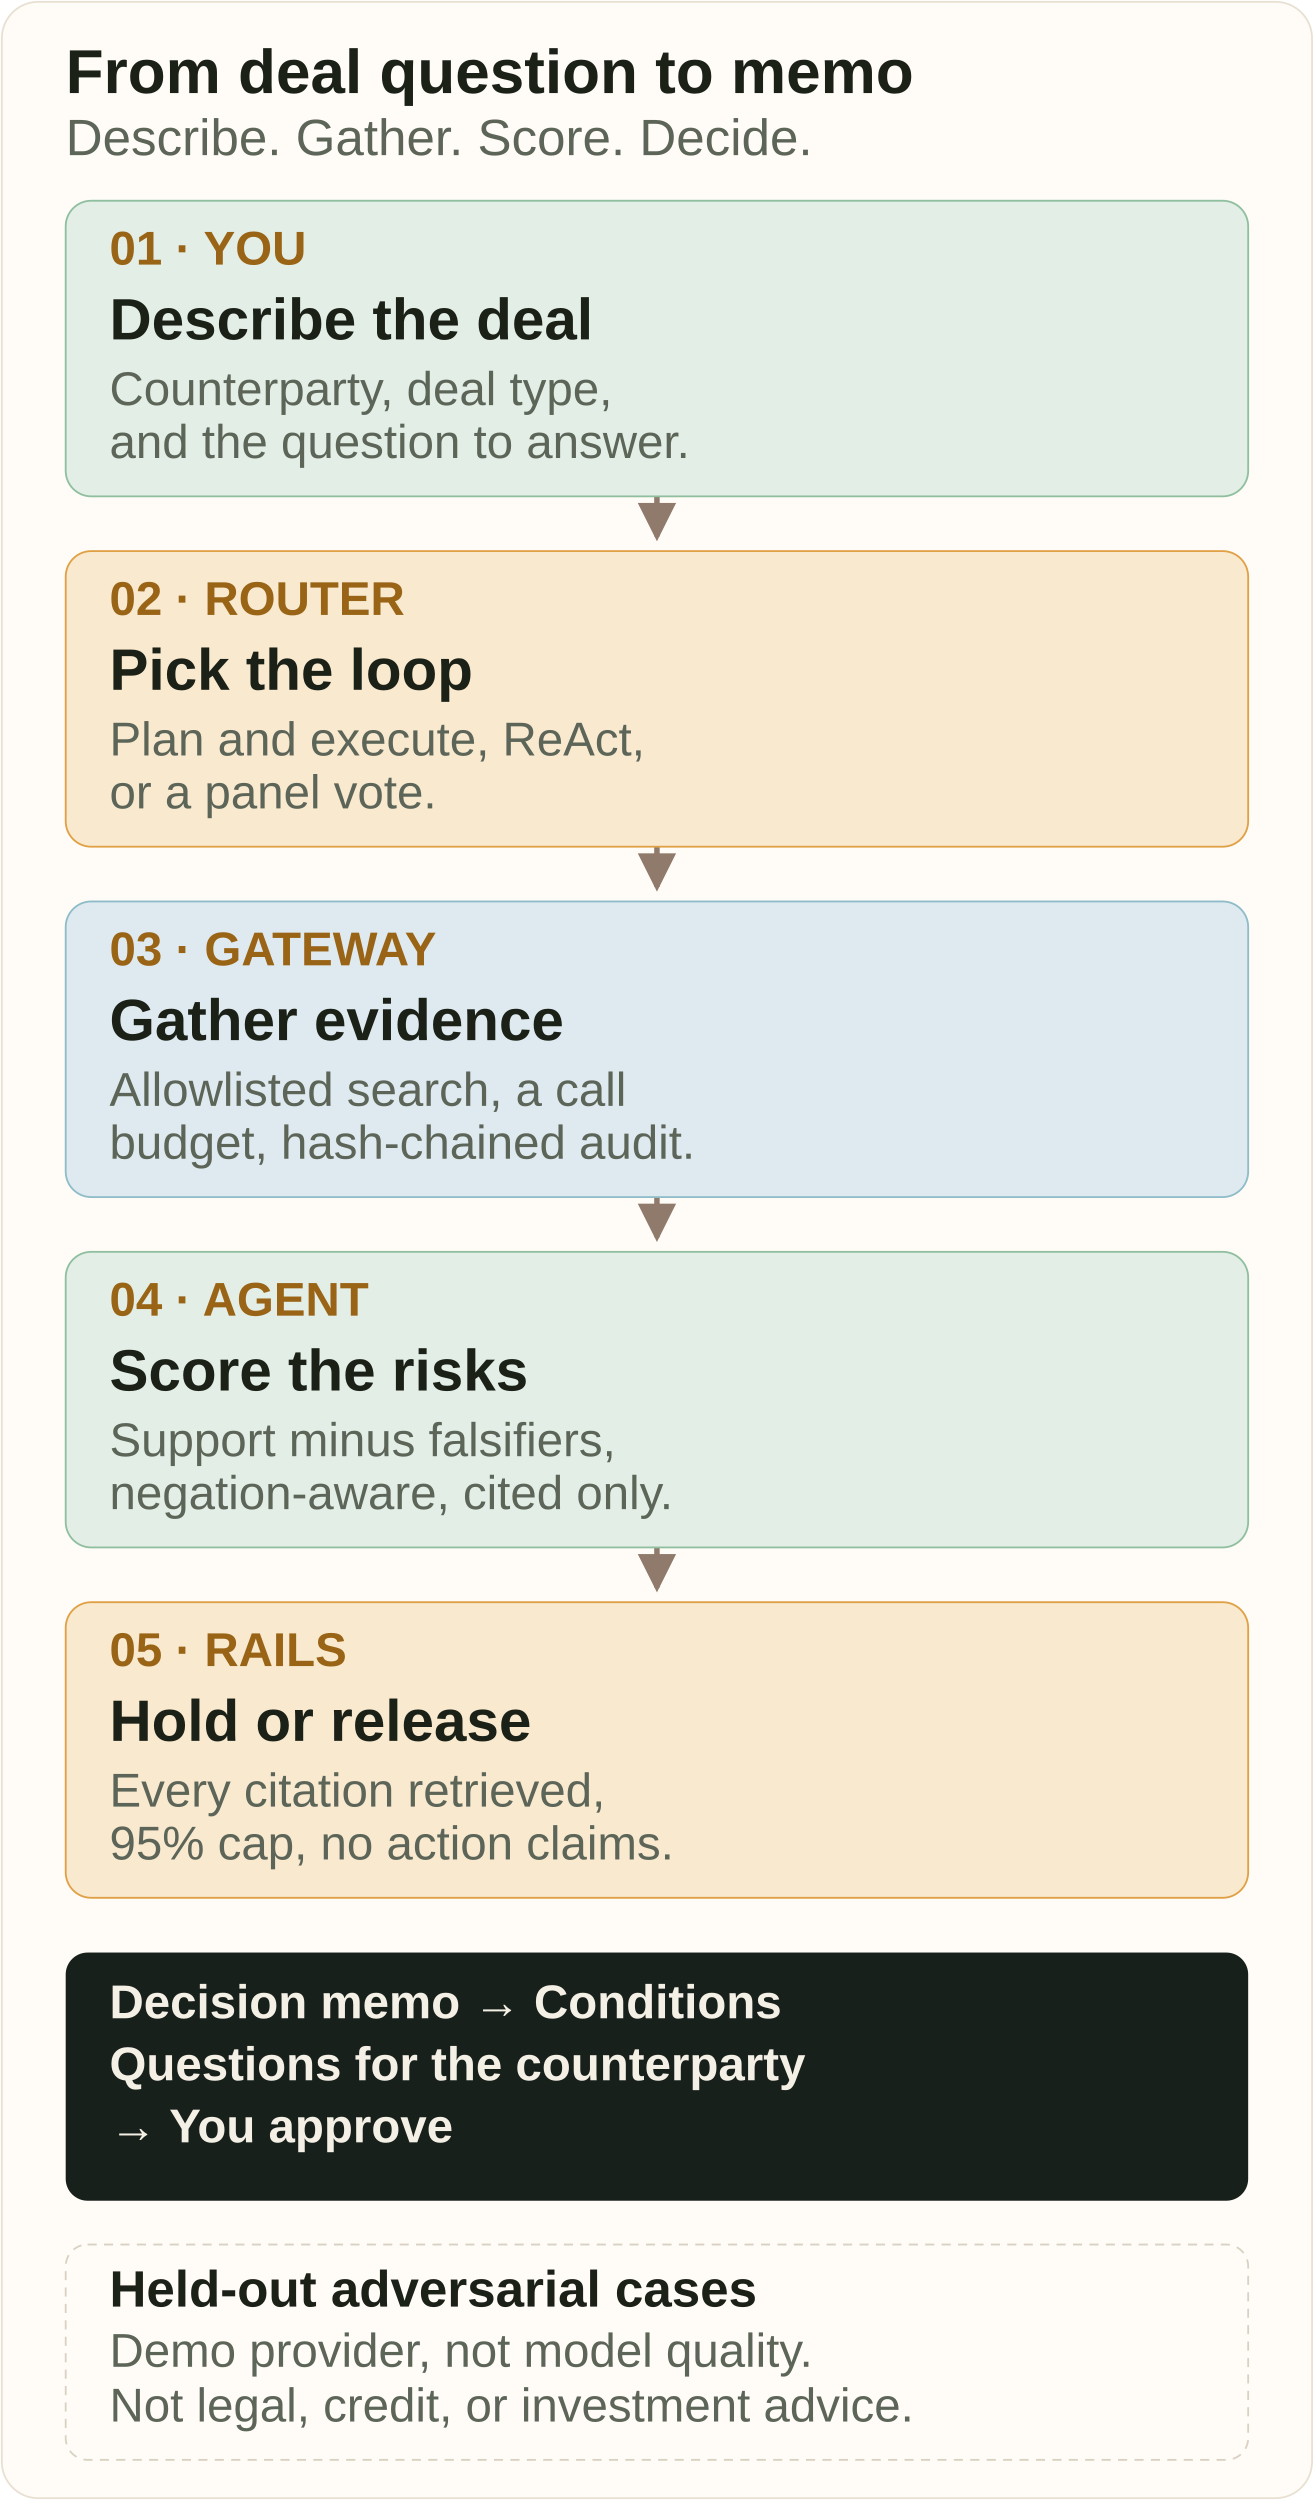
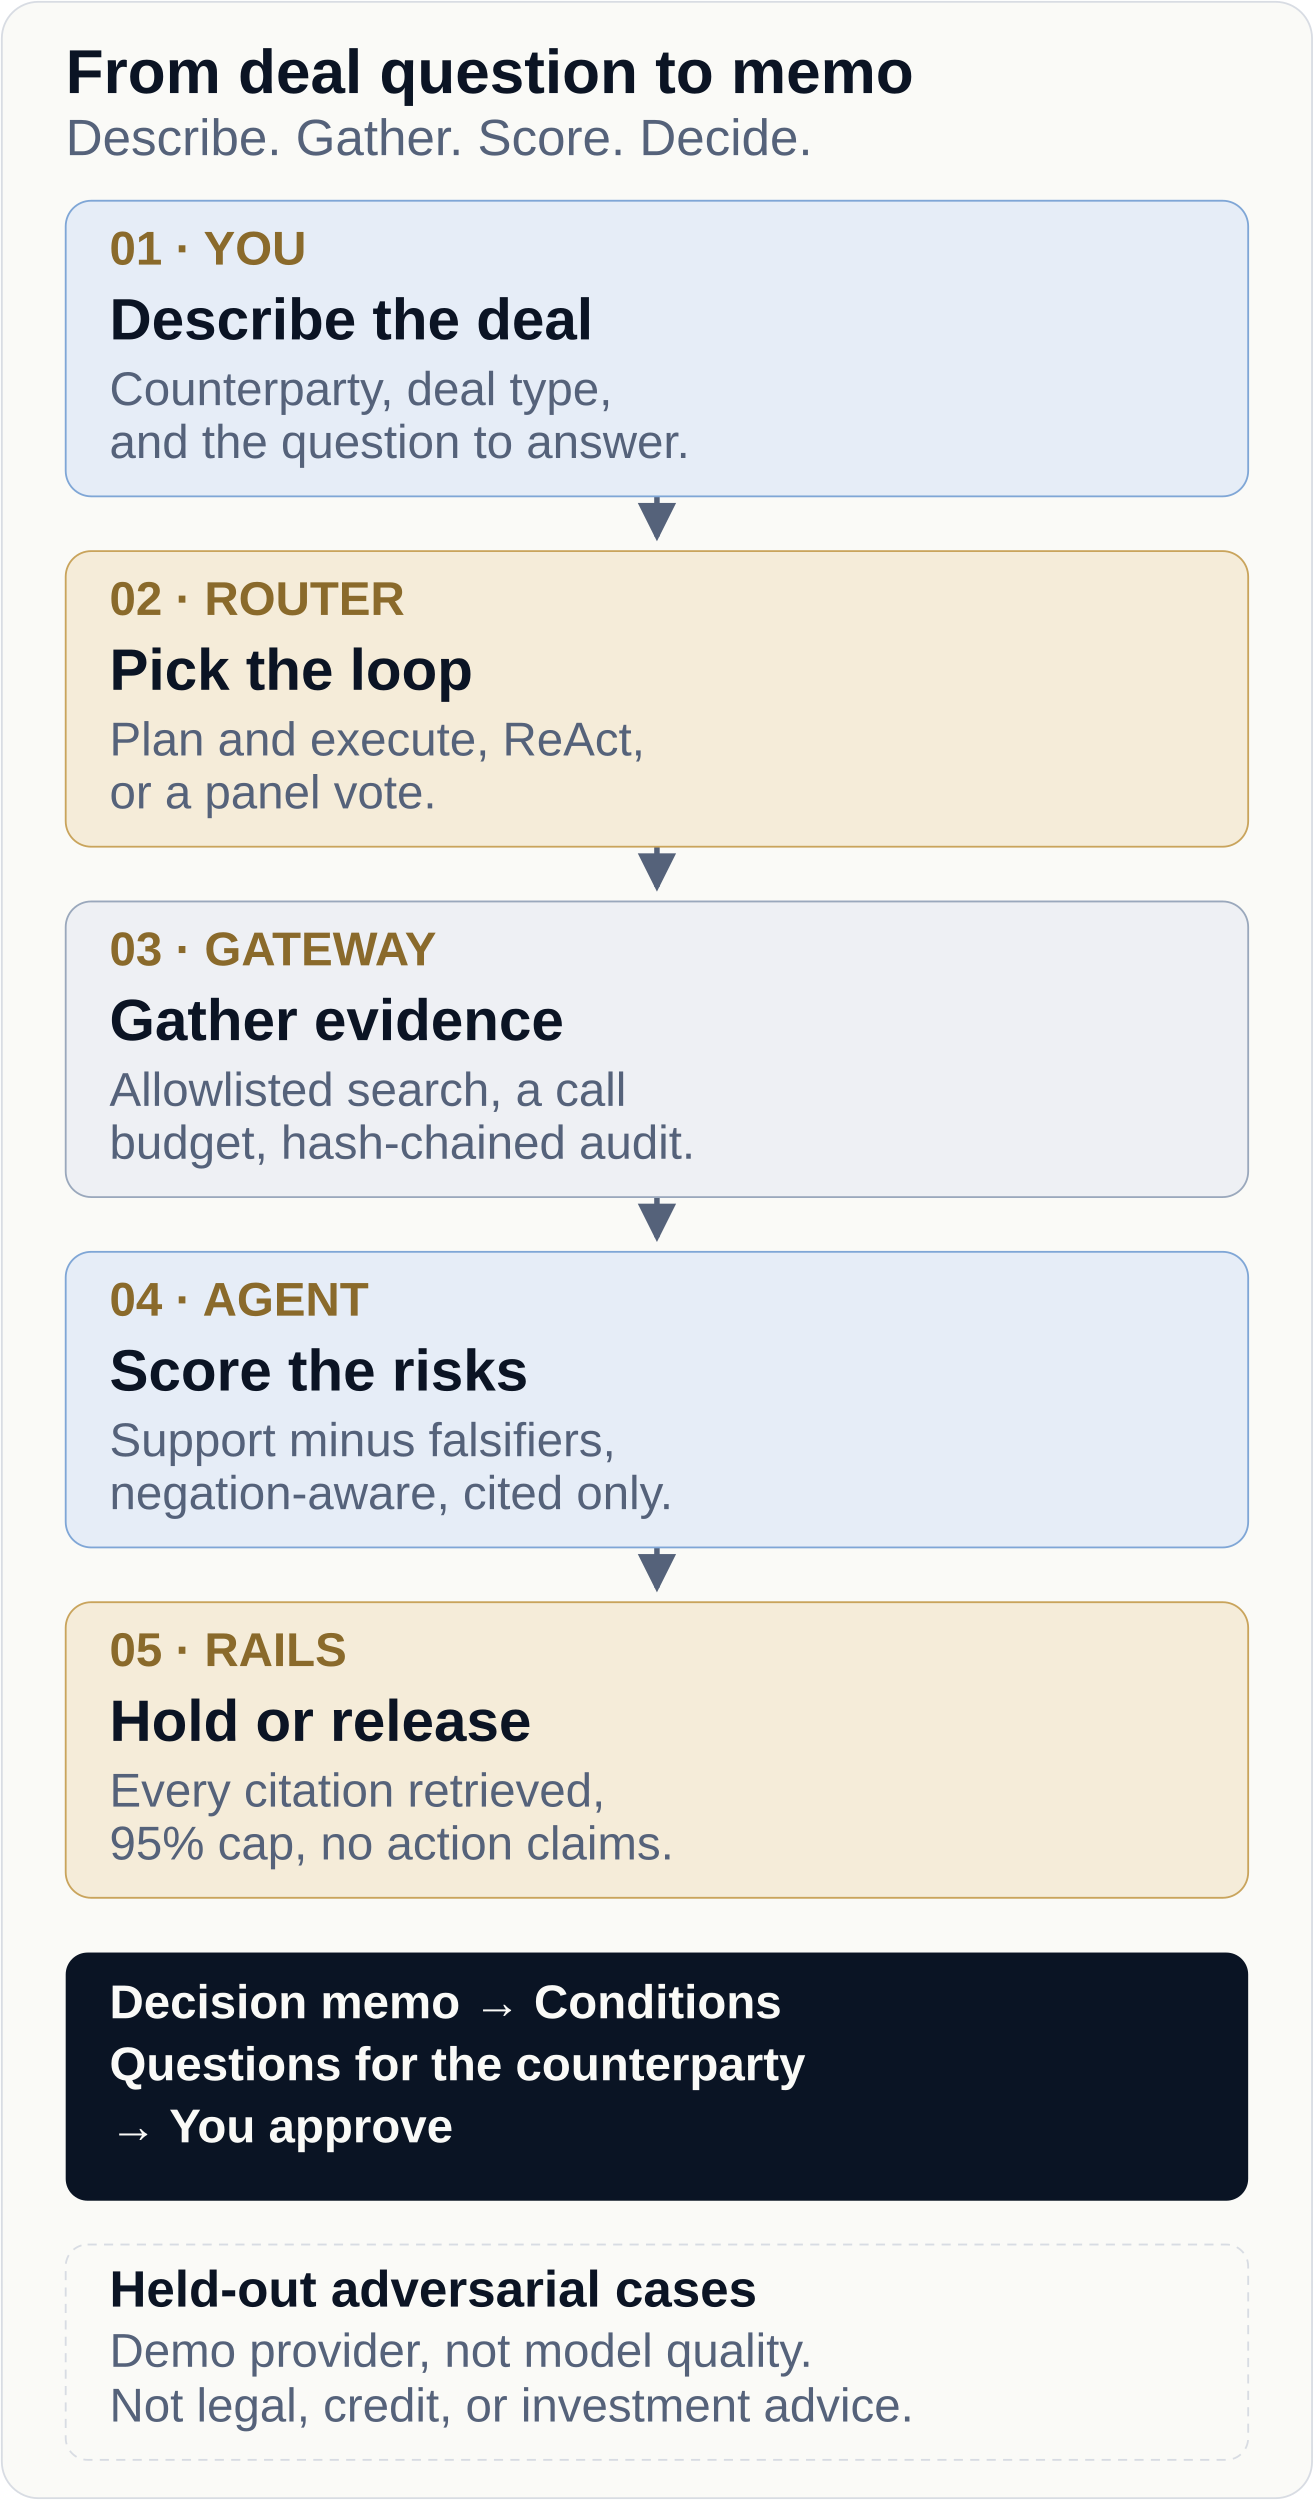
<svg xmlns="http://www.w3.org/2000/svg" width="720" height="1370" viewBox="0 0 720 1370" role="img" aria-labelledby="title description">
  <defs>
    <marker id="arrow" viewBox="0 0 8 8" refX="7" refY="4" markerWidth="7" markerHeight="7" orient="auto">
-       <path d="m0 0 8 4-8 4" fill="#8f7a6b" />
+       <path d="m0 0 8 4-8 4" fill="#55627A" />
    </marker>
  </defs>
-   <rect x="1" y="1" width="718" height="1368" rx="20" fill="#fffcf7" stroke="#e8e0d2" />
+   <rect x="1" y="1" width="718" height="1368" rx="20" fill="#FAFAF7" stroke="#D8DCE3" />
  <g font-family="Arial, Helvetica, sans-serif">
-     <text x="36" y="51" font-size="34" font-weight="700" fill="#1c2118">From deal question to memo</text>
-     <text x="36" y="85" font-size="28" fill="#5c6558">Describe. Gather. Score. Decide.</text>
-     <g fill="none" stroke="#8f7a6b" stroke-width="3" marker-end="url(#arrow)">
+     <text x="36" y="51" font-size="34" font-weight="700" fill="#0B1424">From deal question to memo</text>
+     <text x="36" y="85" font-size="28" fill="#55627A">Describe. Gather. Score. Decide.</text>
+     <g fill="none" stroke="#55627A" stroke-width="3" marker-end="url(#arrow)">
      <path d="M360 272V294" />
      <path d="M360 464V486" />
      <path d="M360 656V678" />
      <path d="M360 848V870" />
    </g>
-     <rect x="36" y="110" width="648" height="162" rx="14" fill="#e3eee6" stroke="#8fbf9f" />
-     <rect x="36" y="302" width="648" height="162" rx="14" fill="#f8e9cf" stroke="#e0a045" />
-     <rect x="36" y="494" width="648" height="162" rx="14" fill="#dfeaf0" stroke="#8ebcc8" />
-     <rect x="36" y="686" width="648" height="162" rx="14" fill="#e3eee6" stroke="#8fbf9f" />
-     <rect x="36" y="878" width="648" height="162" rx="14" fill="#f8e9cf" stroke="#e0a045" />
-     <g font-size="26" font-weight="700" fill="#9a6416">
+     <rect x="36" y="110" width="648" height="162" rx="14" fill="#E6EDF7" stroke="#7FA6D6" />
+     <rect x="36" y="302" width="648" height="162" rx="14" fill="#F5ECD9" stroke="#C9A45C" />
+     <rect x="36" y="494" width="648" height="162" rx="14" fill="#EEF0F4" stroke="#9AA8BC" />
+     <rect x="36" y="686" width="648" height="162" rx="14" fill="#E6EDF7" stroke="#7FA6D6" />
+     <rect x="36" y="878" width="648" height="162" rx="14" fill="#F5ECD9" stroke="#C9A45C" />
+     <g font-size="26" font-weight="700" fill="#8A6A2B">
      <text x="60" y="145">01 · YOU</text>
      <text x="60" y="337">02 · ROUTER</text>
      <text x="60" y="529">03 · GATEWAY</text>
      <text x="60" y="721">04 · AGENT</text>
      <text x="60" y="913">05 · RAILS</text>
    </g>
-     <g font-size="32" font-weight="700" fill="#1c2118">
+     <g font-size="32" font-weight="700" fill="#0B1424">
      <text x="60" y="186">Describe the deal</text>
      <text x="60" y="378">Pick the loop</text>
      <text x="60" y="570">Gather evidence</text>
      <text x="60" y="762">Score the risks</text>
      <text x="60" y="954">Hold or release</text>
    </g>
-     <g font-size="26" fill="#5c6558">
+     <g font-size="26" fill="#55627A">
      <text x="60" y="222">Counterparty, deal type,</text>
      <text x="60" y="251">and the question to answer.</text>
      <text x="60" y="414">Plan and execute, ReAct,</text>
      <text x="60" y="443">or a panel vote.</text>
      <text x="60" y="606">Allowlisted search, a call</text>
      <text x="60" y="635">budget, hash-chained audit.</text>
      <text x="60" y="798">Support minus falsifiers,</text>
      <text x="60" y="827">negation-aware, cited only.</text>
      <text x="60" y="990">Every citation retrieved,</text>
      <text x="60" y="1019">95% cap, no action claims.</text>
    </g>
-     <rect x="36" y="1070" width="648" height="136" rx="12" fill="#18201b" />
-     <text x="60" y="1106" font-size="26" font-weight="700" fill="#f4f0e6">Decision memo → Conditions</text>
-     <text x="60" y="1140" font-size="26" font-weight="700" fill="#f4f0e6">Questions for the counterparty</text>
-     <text x="60" y="1174" font-size="26" font-weight="700" fill="#f4f0e6">→ You approve</text>
-     <rect x="36" y="1230" width="648" height="118" rx="12" fill="#fffcf7" stroke="#d9d2c3" stroke-dasharray="5 4" />
-     <text x="60" y="1264" font-size="28" font-weight="700" fill="#1c2118">Held-out adversarial cases</text>
-     <text x="60" y="1297" font-size="26" fill="#5c6558">Demo provider, not model quality.</text>
-     <text x="60" y="1327" font-size="26" fill="#5c6558">Not legal, credit, or investment advice.</text>
+     <rect x="36" y="1070" width="648" height="136" rx="12" fill="#0A1424" />
+     <text x="60" y="1106" font-size="26" font-weight="700" fill="#FAFAF7">Decision memo → Conditions</text>
+     <text x="60" y="1140" font-size="26" font-weight="700" fill="#FAFAF7">Questions for the counterparty</text>
+     <text x="60" y="1174" font-size="26" font-weight="700" fill="#FAFAF7">→ You approve</text>
+     <rect x="36" y="1230" width="648" height="118" rx="12" fill="#FAFAF7" stroke="#D8DCE3" stroke-dasharray="5 4" />
+     <text x="60" y="1264" font-size="28" font-weight="700" fill="#0B1424">Held-out adversarial cases</text>
+     <text x="60" y="1297" font-size="26" fill="#55627A">Demo provider, not model quality.</text>
+     <text x="60" y="1327" font-size="26" fill="#55627A">Not legal, credit, or investment advice.</text>
  </g>
</svg>
